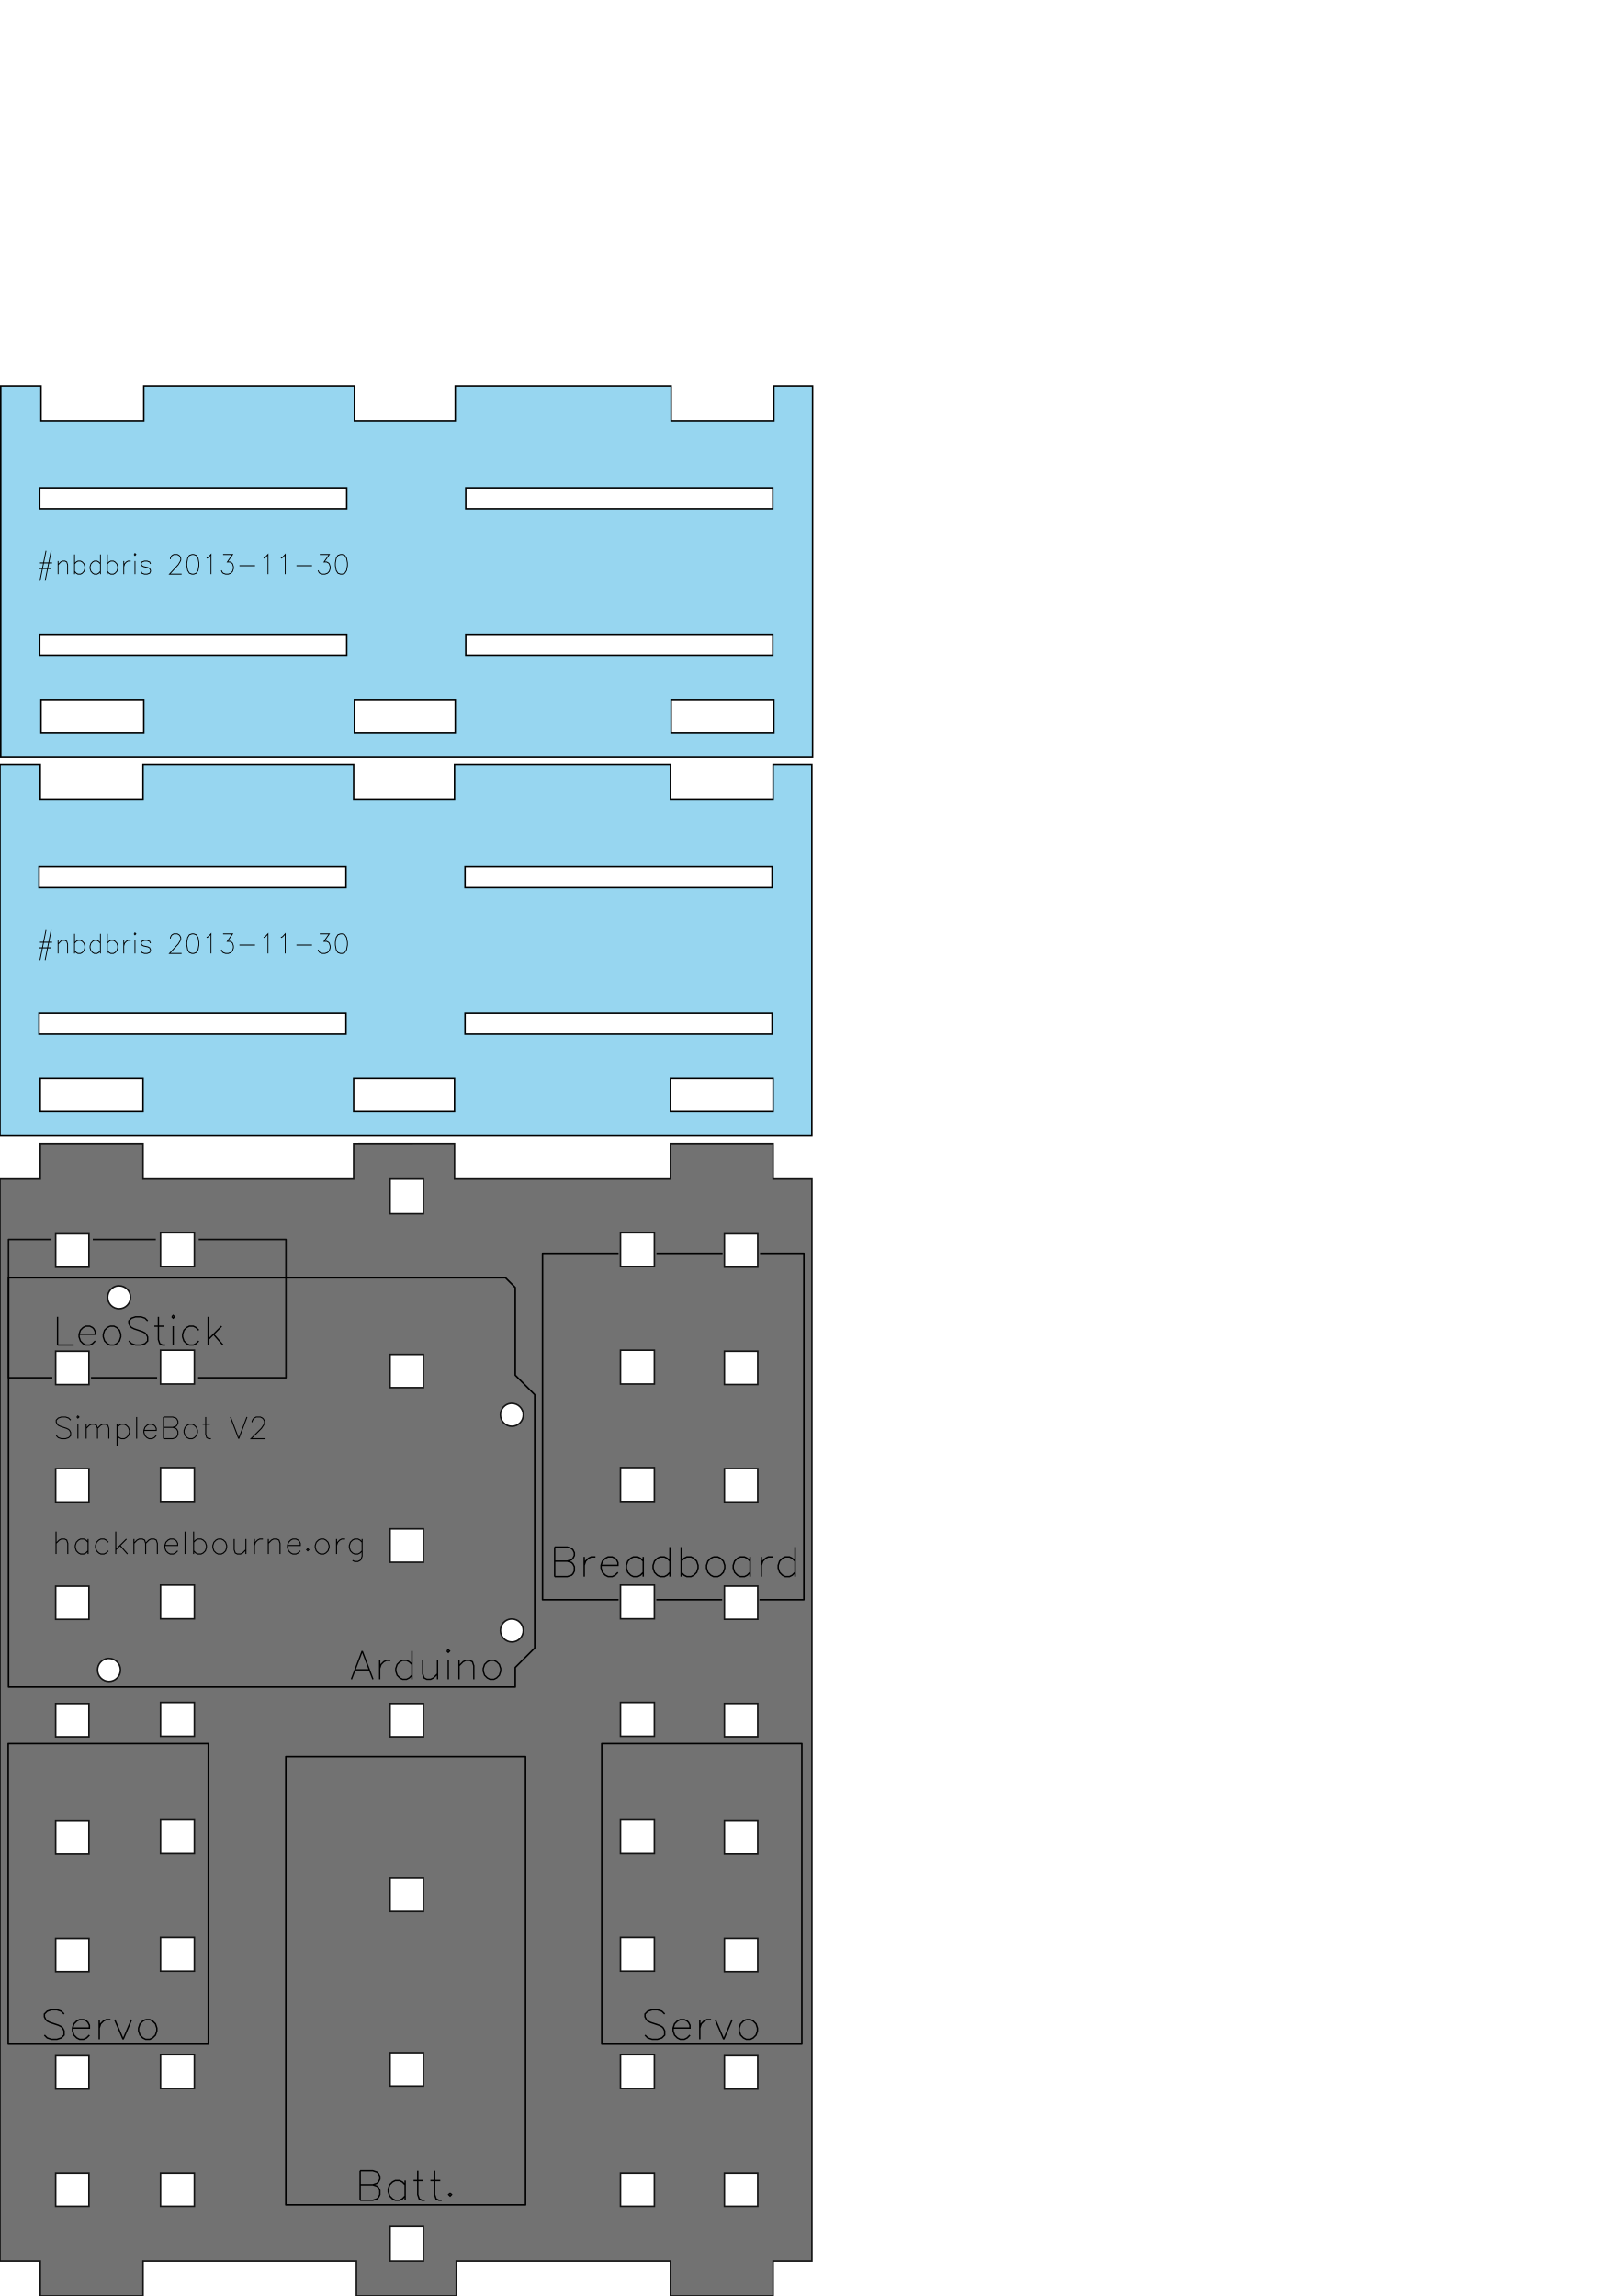
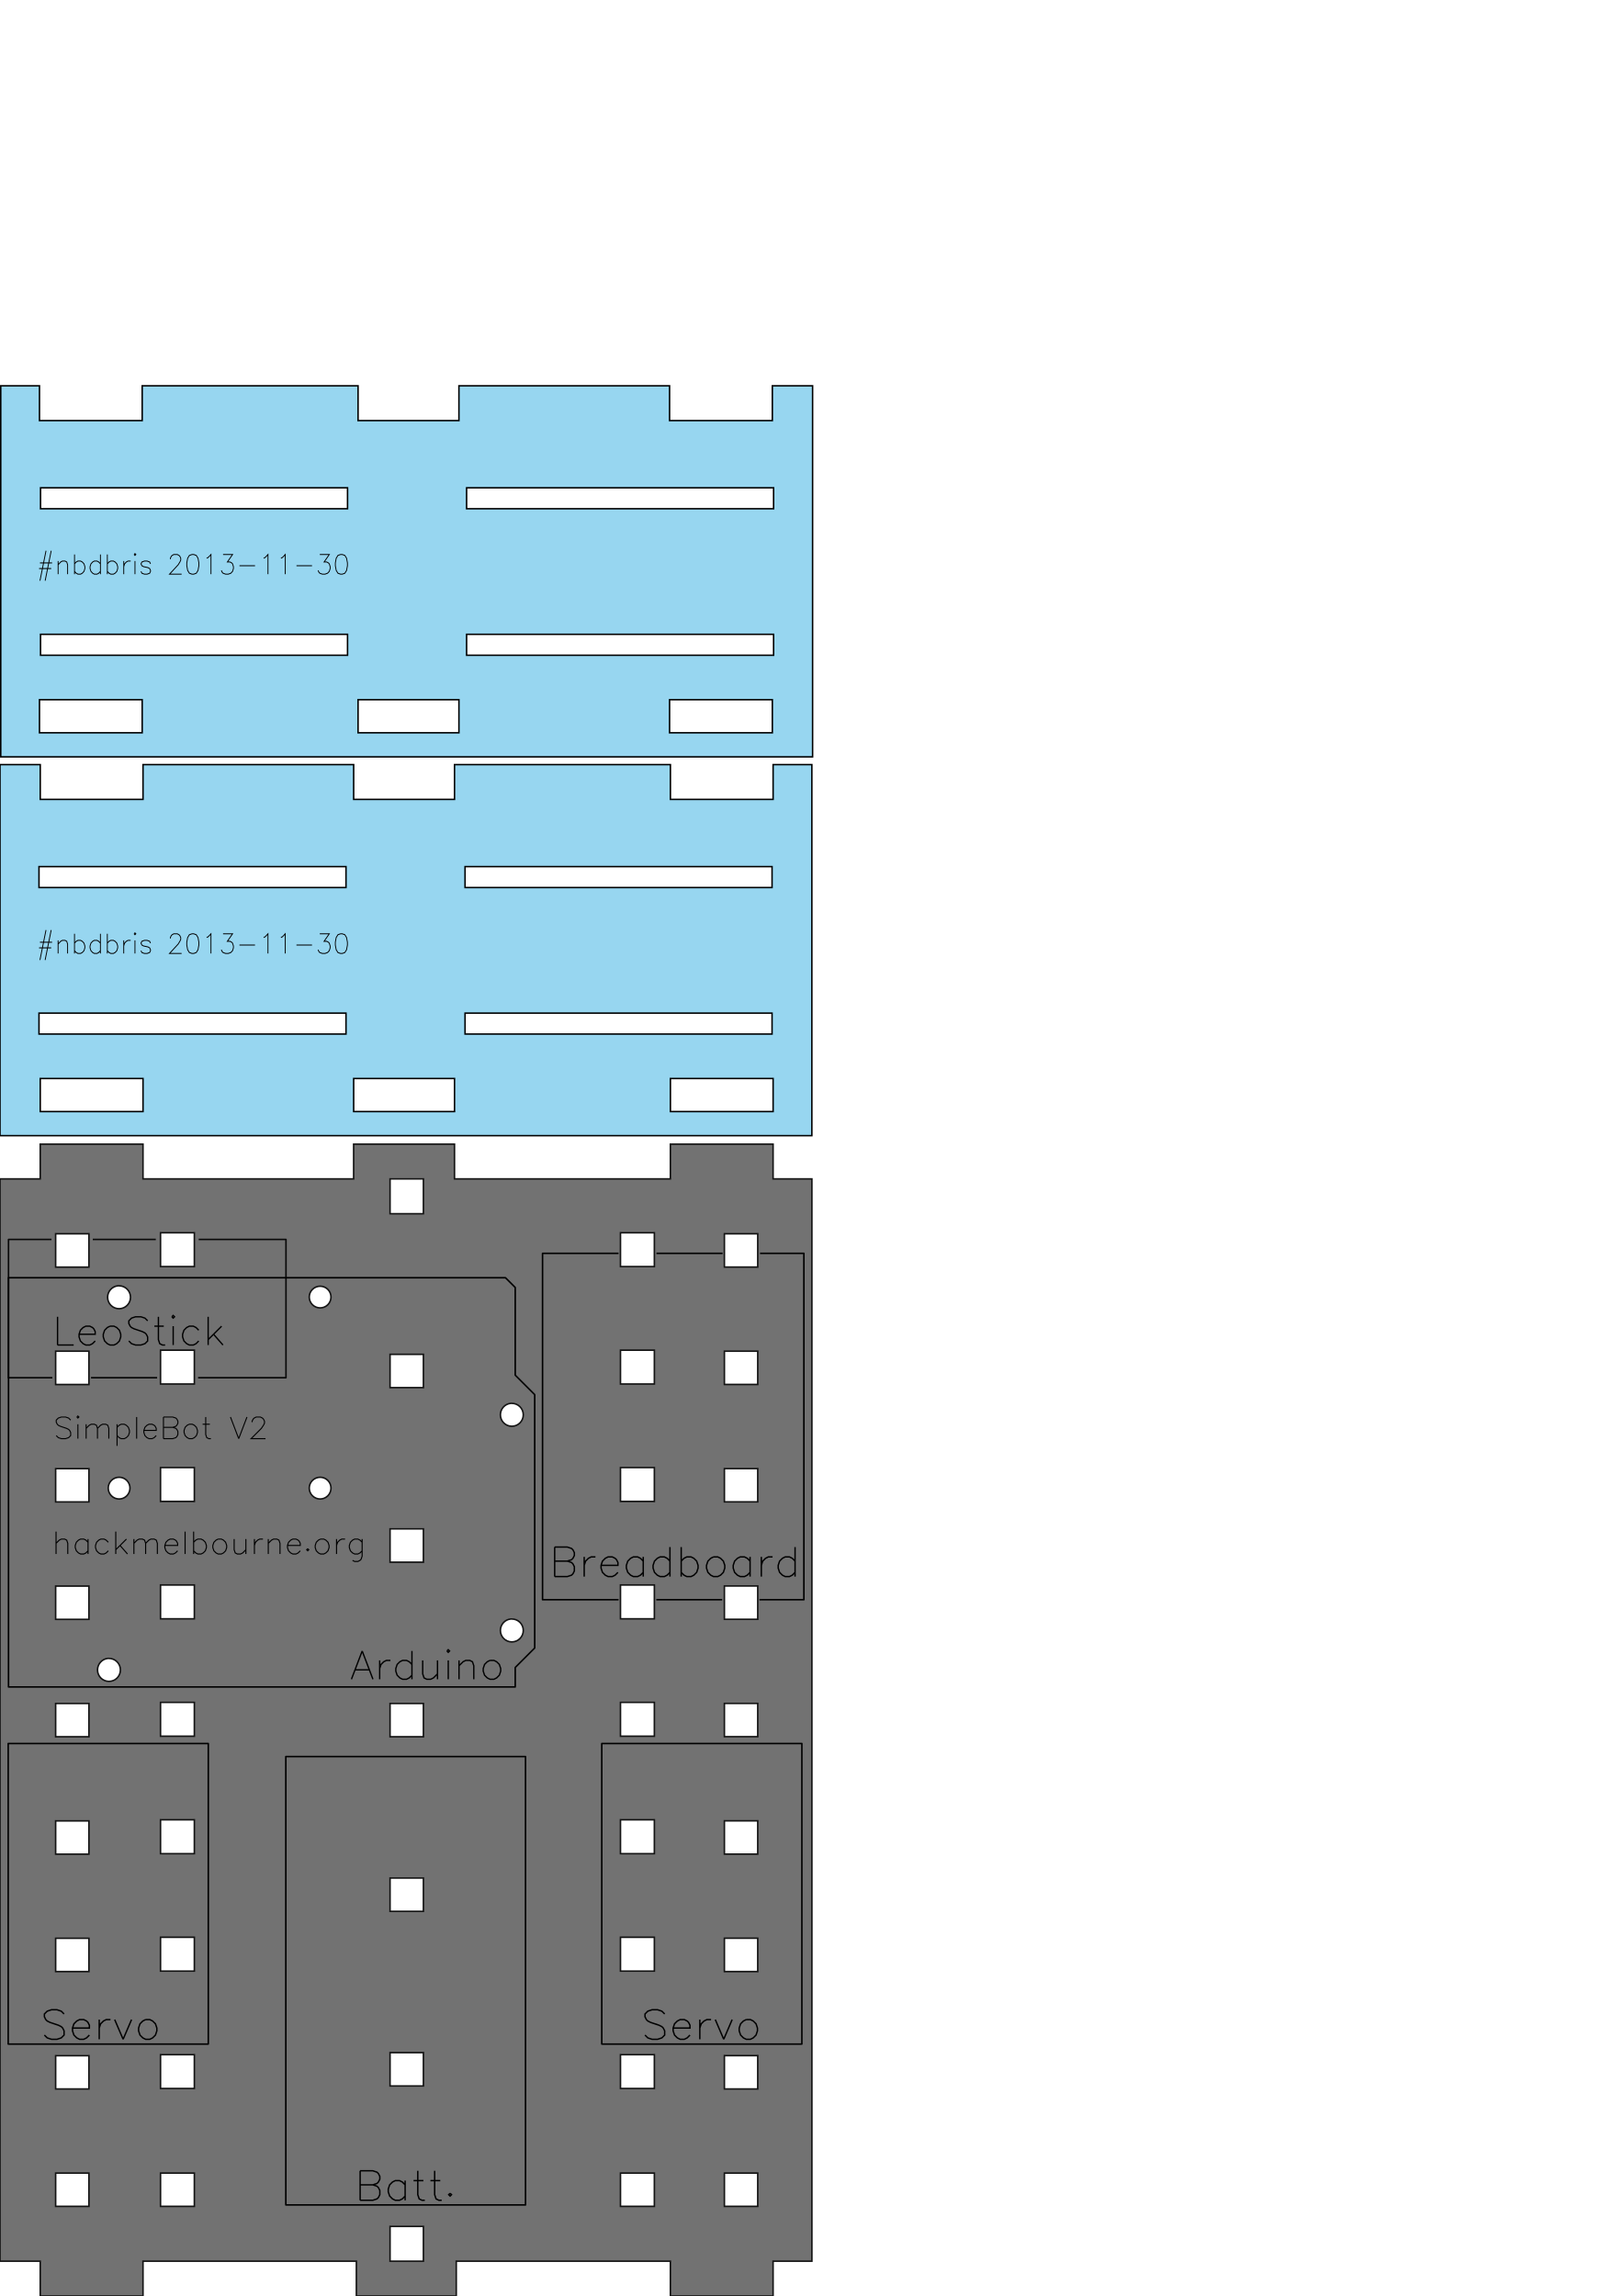
<svg xmlns="http://www.w3.org/2000/svg" version="1.1" id="svg2" height="1052.362" width="744.094">
  <defs id="defs4" />
  <g style="display:inline" transform="translate(53.14961,-51.39945)" id="layer1">
-     <path id="rect2992-7-6" d="m 108.925,575.817 0,15.937 -96.533,0 -0.001,-15.945 -47.094,0 0.002,15.945 -18.448,0 0,496.063 18.448,2e-4 0,15.945 47.094,0 0,-15.945 97.78,0 0,15.945 45.783,0 0,-15.945 98.125,-3e-4 0,15.945 47.062,0 0,-15.945 17.781,0 0,-496.063 -17.781,0 -7e-5,-15.945 -47.062,0 -2.2e-4,15.945 -98.936,0 2e-5,-15.953 z m 16.686,15.937 15.281,0 0,15.945 -15.281,0 z m -105.187,24.685 15.5,0 0,15.5 -15.5,0 z m 210.781,0 15.531,0 0,15.5 -15.531,0 z m -258.844,0.469 15.25,0 0,15.281 -15.25,0 z m 306.469,0 15.281,0 0,15.25 -15.281,0 z M 0.892,640.751 c 0.177,-0.018 0.35,0 0.531,0 2.901,0 5.25,2.349 5.25,5.25 0,2.901 -2.349,5.25 -5.25,5.25 -2.901,0 -5.25,-2.349 -5.25,-5.25 0,-2.72 2.07,-4.981 4.719,-5.25 z m 19.531,29.5 15.5,0 0,15.5 -15.5,0 z m 210.781,0 15.531,0 0,15.5 -15.531,0 z m -258.844,0.469 15.25,0 0,15.281 -15.25,0 z m 306.469,0 15.281,0 0,15.25 -15.281,0 z m -153.219,1.438 15.281,0 0,15.25 -15.281,0 z m 55.281,22.469 c 0.177,-0.018 0.35,0 0.531,0 2.901,0 5.25,2.349 5.25,5.25 0,2.901 -2.349,5.25 -5.25,5.25 -2.901,0 -5.25,-2.349 -5.25,-5.25 0,-2.72 2.07,-4.981 4.719,-5.25 z m -160.469,29.438 15.5,0 0,15.5 -15.5,0 z m 210.781,0 15.531,0 0,15.5 -15.531,0 z m 47.625,0.469 15.281,0 0,15.25 -15.281,0 z m -306.469,0.031 15.25,0 0,15.25 -15.25,0 z m 153.25,27.594 15.281,0 0,15.281 -15.281,0 z M 20.423,777.876 l 15.5,0 0,15.5 -15.5,0 z m 210.781,0 15.531,0 0,15.5 -15.531,0 z m 47.625,0.469 15.281,0 0,15.25 -15.281,0 z m -306.469,0.031 15.25,0 0,15.25 -15.25,0 z M 180.892,793.47 c 0.177,-0.018 0.35,0 0.531,0 2.901,0 5.25,2.349 5.25,5.25 0,2.901 -2.349,5.25 -5.25,5.25 -2.901,0 -5.25,-2.349 -5.25,-5.25 0,-2.72 2.07,-4.981 4.719,-5.25 z M -3.733,811.532 c 0.177,-0.018 0.35,0 0.531,0 2.901,0 5.25,2.38 5.25,5.281 0,2.901 -2.349,5.25 -5.25,5.25 -2.901,0 -5.25,-2.349 -5.25,-5.25 0,-2.72 2.07,-5.009 4.719,-5.281 z m 24.156,20.156 15.5,0 0,15.5 -15.5,0 z m 210.781,0 15.531,0 0,15.5 -15.531,0 z m 47.625,0.469 15.281,0 0,15.25 -15.281,0 z m -306.469,0.031 15.25,0 0,15.25 -15.25,0 z m 153.25,0 15.281,0 0,15.25 -15.281,0 z m -105.187,53.312 15.5,0 0,15.531 -15.5,0 z m 210.781,0 15.531,0 0,15.531 -15.531,0 z m 47.625,0.469 15.281,0 0,15.25 -15.281,0 z m -306.469,0.031 15.25,0 0,15.25 -15.25,0 z m 153.25,26.188 15.281,0 0,15.281 -15.281,0 z m -105.187,27.156 15.5,0 0,15.5 -15.5,0 z m 210.781,0 15.531,0 0,15.5 -15.531,0 z m 47.625,0.438 15.281,0 0,15.281 -15.281,0 z m -306.469,0.031 15.25,0 0,15.25 -15.25,0 z m 153.25,52.406 15.281,0 0,15.281 -15.281,0 z m -105.187,0.938 15.5,0 0,15.5 -15.5,0 z m 210.781,0 15.531,0 0,15.5 -15.531,0 z m 47.625,0.438 15.281,0 0,15.281 -15.281,0 z m -306.469,0.031 15.25,0 0,15.25 -15.25,0 z m 48.062,53.811 15.5,0 0,15.25 -15.5,0 z m 210.781,0 15.531,0 0,15.25 -15.531,0 z m -258.844,0 15.25,0 0,15.25 -15.25,9e-4 z m 306.469,0 15.281,0 0,15.25 -15.281,0 z m -153.219,24.435 15.281,0 0,15.945 -15.281,0 z" style="opacity:0.92;fill:#666666;fill-opacity:1;stroke:#000000;stroke-width:0.709;stroke-miterlimit:4;stroke-opacity:1;stroke-dasharray:none" />
+     <path style="opacity:0.92;fill:#666666;fill-opacity:1;stroke:#000000;stroke-width:0.709;stroke-miterlimit:4;stroke-opacity:1;stroke-dasharray:none" d="m 18.438,524.406 0,15.938 -18.438,0 0,496.062 18.438,0 0,15.969 47.094,0 0,-15.969 97.781,0 0,15.969 45.781,0 0,-15.969 98.125,0 0,15.969 47.062,0 0,-15.969 17.781,0 0,-496.062 -17.781,0 0,-15.938 -47.062,0 0,15.938 -98.938,0 0,-15.938 -46.219,0 0,15.938 -96.531,0 0,-15.938 -47.094,0 z m 160.312,15.938 15.281,0 0,15.969 -15.281,0 0,-15.969 z m -105.188,24.688 15.5,0 0,15.5 -15.5,0 0,-15.5 z m 210.781,0 15.531,0 0,15.5 -15.531,0 0,-15.5 z M 25.5,565.5 l 15.25,0 0,15.281 -15.25,0 0,-15.281 z m 306.469,0 15.281,0 0,15.25 -15.281,0 0,-15.25 z m -277.938,23.844 c 0.177,-0.018 0.35,0 0.531,0 2.901,0 5.25,2.349 5.25,5.25 0,2.901 -2.349,5.25 -5.25,5.25 -2.901,0 -5.25,-2.349 -5.25,-5.25 0,-2.72 2.07,-4.981 4.719,-5.25 z m 92.688,0.188 c 2.748,0 4.969,2.221 4.969,4.969 0,2.748 -2.221,4.969 -4.969,4.969 -2.748,0 -5,-2.221 -5,-4.969 0,-2.748 2.252,-4.969 5,-4.969 z m -73.156,29.312 15.5,0 0,15.5 -15.5,0 0,-15.5 z m 210.781,0 15.531,0 0,15.5 -15.531,0 0,-15.5 z M 25.5,619.312 l 15.25,0 0,15.281 -15.25,0 0,-15.281 z m 306.469,0 15.281,0 0,15.25 -15.281,0 0,-15.25 z M 178.75,620.75 l 15.281,0 0,15.25 -15.281,0 0,-15.25 z m 55.281,22.469 c 0.177,-0.018 0.35,0 0.531,0 2.901,0 5.25,2.349 5.25,5.25 0,2.901 -2.349,5.25 -5.25,5.25 -2.901,0 -5.25,-2.349 -5.25,-5.25 0,-2.72 2.07,-4.981 4.719,-5.25 z m -160.469,29.438 15.5,0 0,15.5 -15.5,0 0,-15.5 z m 210.781,0 15.531,0 0,15.5 -15.531,0 0,-15.5 z m 47.625,0.469 15.281,0 0,15.25 -15.281,0 0,-15.25 z M 25.5,673.156 l 15.25,0 0,15.25 -15.25,0 0,-15.25 z m 29.094,3.938 c 2.748,0 4.969,2.221 4.969,4.969 0,2.748 -2.221,5 -4.969,5 -2.748,0 -5,-2.252 -5,-5 0,-2.748 2.252,-4.969 5,-4.969 z m 92.125,0 c 2.748,0 4.969,2.221 4.969,4.969 0,2.748 -2.221,5 -4.969,5 -2.748,0 -5,-2.252 -5,-5 0,-2.748 2.252,-4.969 5,-4.969 z M 178.75,700.75 l 15.281,0 0,15.281 -15.281,0 0,-15.281 z m -105.188,25.719 15.5,0 0,15.5 -15.5,0 0,-15.5 z m 210.781,0 15.531,0 0,15.5 -15.531,0 0,-15.5 z m 47.625,0.469 15.281,0 0,15.25 -15.281,0 0,-15.25 z M 25.5,726.969 l 15.25,0 0,15.25 -15.25,0 0,-15.25 z m 208.531,15.094 c 0.177,-0.018 0.35,0 0.531,0 2.901,0 5.25,2.349 5.25,5.25 0,2.901 -2.349,5.25 -5.25,5.25 -2.901,0 -5.25,-2.349 -5.25,-5.25 0,-2.72 2.07,-4.981 4.719,-5.25 z m -184.625,18.062 c 0.177,-0.018 0.35,0 0.531,0 2.901,0 5.25,2.38 5.25,5.281 0,2.901 -2.349,5.25 -5.25,5.25 -2.901,0 -5.25,-2.349 -5.25,-5.25 0,-2.72 2.07,-5.009 4.719,-5.281 z m 24.156,20.156 15.5,0 0,15.5 -15.5,0 0,-15.5 z m 210.781,0 15.531,0 0,15.5 -15.531,0 0,-15.5 z m 47.625,0.469 15.281,0 0,15.25 -15.281,0 0,-15.25 z M 25.5,780.781 l 15.25,0 0,15.25 -15.25,0 0,-15.25 z m 153.25,0 15.281,0 0,15.25 -15.281,0 0,-15.25 z m -105.188,53.312 15.5,0 0,15.531 -15.5,0 0,-15.531 z m 210.781,0 15.531,0 0,15.531 -15.531,0 0,-15.531 z m 47.625,0.469 15.281,0 0,15.25 -15.281,0 0,-15.25 z M 25.5,834.594 l 15.25,0 0,15.25 -15.25,0 0,-15.25 z m 153.25,26.188 15.281,0 0,15.281 -15.281,0 0,-15.281 z m -105.188,27.156 15.5,0 0,15.5 -15.5,0 0,-15.5 z m 210.781,0 15.531,0 0,15.5 -15.531,0 0,-15.5 z m 47.625,0.438 15.281,0 0,15.281 -15.281,0 0,-15.281 z M 25.5,888.406 l 15.25,0 0,15.25 -15.25,0 0,-15.25 z m 153.25,52.406 15.281,0 0,15.281 -15.281,0 0,-15.281 z m -105.188,0.938 15.5,0 0,15.5 -15.5,0 0,-15.5 z m 210.781,0 15.531,0 0,15.5 -15.531,0 0,-15.5 z m 47.625,0.438 15.281,0 0,15.281 -15.281,0 0,-15.281 z M 25.5,942.219 l 15.25,0 0,15.25 -15.25,0 0,-15.25 z m 0,53.812 15.25,0 0,15.25 -15.25,0 0,-15.25 z m 48.062,0 15.5,0 0,15.25 -15.5,0 0,-15.25 z m 210.781,0 15.531,0 0,15.25 -15.531,0 0,-15.25 z m 47.625,0 15.281,0 0,15.25 -15.281,0 0,-15.25 z M 178.75,1020.469 l 15.281,0 0,15.937 -15.281,0 0,-15.937 z" transform="translate(-53.14961,51.39945)" id="rect2992-7-6" />
  </g>
  <g style="display:inline" id="layer2">
    <path id="rect4618" d="m 0,350.449 0,170.079 372.047,0 0,-170.079 -17.756,0 0,15.945 -47.062,0 0,-15.945 -98.936,0 0,15.945 -46.219,0 0,-15.945 -96.534,0 0,15.945 -47.094,0 0,-15.945 z m 17.87,46.753 140.688,0 0,9.594 -140.688,0 z m 195.25,0 140.688,0 0,9.594 -140.688,0 z m -195.25,67.156 140.688,0 0,9.594 -140.688,0 z m 195.25,0 140.688,0 0,9.594 -140.688,0 z m -194.673,29.969 47.094,0 0,15.156 -47.094,0 z m 143.628,0 46.219,0 0,15.156 -46.219,0 z m 145.155,0 47.062,0 0,15.156 -47.062,0 z" style="fill:#97d6f0;fill-opacity:1;stroke:#000000;stroke-width:0.677;stroke-miterlimit:4;stroke-dasharray:none;display:inline" />
-     <path id="rect4618-0" d="m 0.338,176.827 0,170.079 372.047,0 0,-170.079 -17.756,0 0,15.945 -47.062,0 0,-15.945 -98.936,0 0,15.945 -46.219,0 0,-15.945 -96.534,0 0,15.945 -47.094,0 0,-15.945 z m 17.87,46.753 140.688,0 0,9.594 -140.688,0 z m 195.25,0 140.688,0 0,9.594 -140.688,0 z m -195.25,67.156 140.688,0 0,9.594 -140.688,0 z m 195.25,0 140.688,0 0,9.594 -140.688,0 z m -194.673,29.969 47.094,0 0,15.156 -47.094,0 z m 143.628,0 46.219,0 0,15.156 -46.219,0 z m 145.155,0 47.062,0 0,15.156 -47.062,0 z" style="fill:#97d6f0;fill-opacity:1;stroke:#000000;stroke-width:0.677;stroke-miterlimit:4;stroke-dasharray:none;display:inline" />
+     <path id="rect4618-0" d="m 372.386,176.827 0,170.079 -372.047,0 0,-170.079 17.756,0 0,15.945 47.062,0 0,-15.945 98.936,0 0,15.945 46.219,0 0,-15.945 96.534,0 0,15.945 47.094,0 0,-15.945 z m -17.87,46.753 -140.688,0 0,9.594 140.688,0 z m -195.25,0 -140.688,0 0,9.594 140.688,0 z m 195.25,67.156 -140.688,0 0,9.594 140.688,0 z m -195.25,0 -140.688,0 0,9.594 140.688,0 z m 194.673,29.969 -47.094,0 0,15.156 47.094,0 z m -143.628,0 -46.219,0 0,15.156 46.219,0 z m -145.155,0 -47.062,0 0,15.156 47.062,0 z" style="fill:#97d6f0;fill-opacity:1;stroke:#000000;stroke-width:0.677;stroke-miterlimit:4;stroke-dasharray:none;display:inline" />
  </g>
  <g style="display:inline" id="layer3">
    <path id="path3132" d="m 3.898,773.207 232.217,0 0,-8.931 8.931,-8.931 0,-116.109 -8.931,-8.931 0,-40.191 -4.466,-4.466 -227.751,2e-5 z" style="fill:none;stroke:#000000;stroke-width:0.709;stroke-linecap:round;stroke-linejoin:round;stroke-miterlimit:4;stroke-opacity:1;stroke-dasharray:none" />
    <g id="g3867" transform="matrix(0.6162273,0,0,0.6162273,160.4347,764.1259)">
      <path id="path3869" transform="translate(9,0)" d="M 0,-12 -8,9 M 0,-12 8,9 M -5,2 5,2" style="fill:none;stroke:#000000" />
      <path id="path3871" transform="translate(25,0)" d="m -3,-5 0,14 m 0,-8 1,-3 2,-2 2,-1 3,0" style="fill:none;stroke:#000000" />
      <path id="path3873" transform="translate(40,0)" d="M 6,-12 6,9 M 6,-2 4,-4 2,-5 l -3,0 -2,1 -2,2 -1,3 0,2 1,3 2,2 2,1 3,0 2,-1 2,-2" style="fill:none;stroke:#000000" />
      <path id="path3875" transform="translate(59,0)" d="M -5,-5 -5,5 -4,8 -2,9 1,9 3,8 6,5 M 6,-5 6,9" style="fill:none;stroke:#000000" />
      <path id="path3877" transform="translate(73,0)" d="m -1,-12 1,1 1,-1 -1,-1 -1,1 m 1,7 0,14" style="fill:none;stroke:#000000" />
      <path id="path3879" transform="translate(86,0)" d="m -5,-5 0,14 m 0,-10 3,-3 2,-1 3,0 2,1 1,3 0,10" style="fill:none;stroke:#000000" />
      <path id="path3881" transform="translate(105,0)" d="m -1,-5 -2,1 -2,2 -1,3 0,2 1,3 2,2 2,1 L 2,9 4,8 6,6 7,3 7,1 6,-2 4,-4 2,-5 -1,-5" style="fill:none;stroke:#000000" />
    </g>
  </g>
  <g style="display:inline" id="layer5">
    <path style="fill:none;stroke:#000000;stroke-width:0.709;stroke-linejoin:round;stroke-miterlimit:4;stroke-opacity:1" d="m 300.827,574.469 30.32,0 m 17.16,0 20.094,0 0,158.745 -20.362,-0.002 m -17.095,0 -30.175,0 m -17.306,0 -34.832,0.002 0,-158.745 34.832,0" id="rect3901" />
    <g transform="matrix(0.6442376,0,0,0.6442376,251.6138,716.8164)" id="g3924">
      <path style="fill:none;stroke:#000000" d="m -7,-12 0,21 m 0,-21 9,0 3,1 1,1 1,2 0,2 -1,2 -1,1 -3,1 m -9,0 9,0 3,1 L 6,0 7,2 7,5 6,7 5,8 2,9 -7,9" transform="translate(11,0)" id="path3926" />
      <path style="fill:none;stroke:#000000" d="m -3,-5 0,14 m 0,-8 1,-3 2,-2 2,-1 3,0" transform="translate(28,0)" id="path3928" />
      <path style="fill:none;stroke:#000000" d="M -6,1 6,1 6,-1 5,-3 4,-4 2,-5 l -3,0 -2,1 -2,2 -1,3 0,2 1,3 2,2 2,1 3,0 2,-1 2,-2" transform="translate(43,0)" id="path3930" />
      <path style="fill:none;stroke:#000000" d="M 6,-5 6,9 M 6,-2 4,-4 2,-5 l -3,0 -2,1 -2,2 -1,3 0,2 1,3 2,2 2,1 3,0 2,-1 2,-2" transform="translate(61,0)" id="path3932" />
      <path style="fill:none;stroke:#000000" d="M 6,-12 6,9 M 6,-2 4,-4 2,-5 l -3,0 -2,1 -2,2 -1,3 0,2 1,3 2,2 2,1 3,0 2,-1 2,-2" transform="translate(80,0)" id="path3934" />
      <path style="fill:none;stroke:#000000" d="m -6,-12 0,21 m 0,-11 2,-2 2,-1 3,0 2,1 2,2 L 6,1 6,3 5,6 3,8 1,9 -2,9 -4,8 -6,6" transform="translate(100,0)" id="path3936" />
      <path style="fill:none;stroke:#000000" d="m -1,-5 -2,1 -2,2 -1,3 0,2 1,3 2,2 2,1 L 2,9 4,8 6,6 7,3 7,1 6,-2 4,-4 2,-5 -1,-5" transform="translate(118,0)" id="path3938" />
      <path style="fill:none;stroke:#000000" d="M 6,-5 6,9 M 6,-2 4,-4 2,-5 l -3,0 -2,1 -2,2 -1,3 0,2 1,3 2,2 2,1 3,0 2,-1 2,-2" transform="translate(137,0)" id="path3940" />
      <path style="fill:none;stroke:#000000" d="m -3,-5 0,14 m 0,-8 1,-3 2,-2 2,-1 3,0" transform="translate(154,0)" id="path3942" />
      <path style="fill:none;stroke:#000000" d="M 6,-12 6,9 M 6,-2 4,-4 2,-5 l -3,0 -2,1 -2,2 -1,3 0,2 1,3 2,2 2,1 3,0 2,-1 2,-2" transform="translate(169,0)" id="path3944" />
    </g>
  </g>
  <g style="display:inline" id="layer6">
    <rect y="799.125" x="275.775" height="137.758" width="91.697" id="rect3977" style="fill:none;stroke:#000000;stroke-width:0.7;stroke-linejoin:round;stroke-miterlimit:4;stroke-opacity:1;stroke-dasharray:none" />
    <g id="g4013" transform="matrix(0.6442376,0,0,0.6442376,293.649,928.8979)">
      <path id="path4015" transform="translate(10,0)" d="m 7,-9 -2,-2 -3,-1 -4,0 -3,1 -2,2 0,2 1,2 1,1 2,1 6,2 L 5,0 6,1 7,3 7,6 5,8 2,9 -2,9 -5,8 -7,6" style="fill:none;stroke:#000000" />
      <path id="path4017" transform="translate(29,0)" d="M -6,1 6,1 6,-1 5,-3 4,-4 2,-5 l -3,0 -2,1 -2,2 -1,3 0,2 1,3 2,2 2,1 3,0 2,-1 2,-2" style="fill:none;stroke:#000000" />
      <path id="path4019" transform="translate(45,0)" d="m -3,-5 0,14 m 0,-8 1,-3 2,-2 2,-1 3,0" style="fill:none;stroke:#000000" />
      <path id="path4021" transform="translate(59,0)" d="M -6,-5 0,9 M 6,-5 0,9" style="fill:none;stroke:#000000" />
      <path id="path4023" transform="translate(76,0)" d="m -1,-5 -2,1 -2,2 -1,3 0,2 1,3 2,2 2,1 L 2,9 4,8 6,6 7,3 7,1 6,-2 4,-4 2,-5 -1,-5" style="fill:none;stroke:#000000" />
    </g>
    <rect y="799.125" x="3.758" height="137.758" width="91.697" id="rect3977-7" style="fill:none;stroke:#000000;stroke-width:0.7;stroke-linejoin:round;stroke-miterlimit:4;stroke-opacity:1;stroke-dasharray:none;display:inline" />
    <g style="display:inline" id="g4013-7" transform="matrix(0.6442376,0,0,0.6442376,18.41125,928.8979)">
      <path id="path4015-2" transform="translate(10,0)" d="m 7,-9 -2,-2 -3,-1 -4,0 -3,1 -2,2 0,2 1,2 1,1 2,1 6,2 L 5,0 6,1 7,3 7,6 5,8 2,9 -2,9 -5,8 -7,6" style="fill:none;stroke:#000000" />
      <path id="path4017-0" transform="translate(29,0)" d="M -6,1 6,1 6,-1 5,-3 4,-4 2,-5 l -3,0 -2,1 -2,2 -1,3 0,2 1,3 2,2 2,1 3,0 2,-1 2,-2" style="fill:none;stroke:#000000" />
      <path id="path4019-3" transform="translate(45,0)" d="m -3,-5 0,14 m 0,-8 1,-3 2,-2 2,-1 3,0" style="fill:none;stroke:#000000" />
      <path id="path4021-6" transform="translate(59,0)" d="M -6,-5 0,9 M 6,-5 0,9" style="fill:none;stroke:#000000" />
      <path id="path4023-6" transform="translate(76,0)" d="m -1,-5 -2,1 -2,2 -1,3 0,2 1,3 2,2 2,1 L 2,9 4,8 6,6 7,3 7,1 6,-2 4,-4 2,-5 -1,-5" style="fill:none;stroke:#000000" />
    </g>
  </g>
  <g style="display:inline" id="layer7">
    <rect style="fill:none;stroke:#000000;stroke-width:0.709;stroke-linejoin:round;stroke-miterlimit:4;stroke-opacity:1;stroke-dasharray:none" id="rect4100" width="109.843" height="205.512" x="130.986" y="805.111" />
    <g transform="matrix(0.6442376,0,0,0.6442376,162.4649,1002.696)" id="g4841">
      <path style="fill:none;stroke:#000000" d="m -7,-12 0,21 m 0,-21 9,0 3,1 1,1 1,2 0,2 -1,2 -1,1 -3,1 m -9,0 9,0 3,1 L 6,0 7,2 7,5 6,7 5,8 2,9 -7,9" transform="translate(11,0)" id="path4843" />
      <path style="fill:none;stroke:#000000" d="M 6,-5 6,9 M 6,-2 4,-4 2,-5 l -3,0 -2,1 -2,2 -1,3 0,2 1,3 2,2 2,1 3,0 2,-1 2,-2" transform="translate(30,0)" id="path4845" />
      <path style="fill:none;stroke:#000000" d="M 0,-12 0,5 1,8 3,9 5,9 m -8,-14 7,0" transform="translate(45,0)" id="path4847" />
      <path style="fill:none;stroke:#000000" d="M 0,-12 0,5 1,8 3,9 5,9 m -8,-14 7,0" transform="translate(57,0)" id="path4849" />
      <path style="fill:none;stroke:#000000" d="M 0,4 -1,5 0,6 1,5 0,4" transform="translate(68,0)" id="path4851" />
    </g>
  </g>
  <g style="display:inline" id="layer8">
    <path id="rect5035" d="m 42.52,568.095 28.873,-1e-4 m 19.67,1e-4 39.992,-3.2e-4 0,63.378 -40.27,0 m -18.778,0 -30.304,0 m -17.715,0 -20.091,0 0,-63.378 19.7,3.2e-4" style="opacity:0.92;fill:none;stroke:#000000;stroke-width:0.709;stroke-linejoin:round;stroke-miterlimit:4;stroke-opacity:1" />
    <g id="g5095" transform="matrix(0.6162273,0,0,0.6162273,23.90892,610.9346)">
      <path id="path5097" transform="translate(10,0)" d="M -6,-12 -6,9 M -6,9 6,9" style="fill:none;stroke:#000000" />
      <path id="path5099" transform="translate(26,0)" d="M -6,1 6,1 6,-1 5,-3 4,-4 2,-5 l -3,0 -2,1 -2,2 -1,3 0,2 1,3 2,2 2,1 3,0 2,-1 2,-2" style="fill:none;stroke:#000000" />
      <path id="path5101" transform="translate(44,0)" d="m -1,-5 -2,1 -2,2 -1,3 0,2 1,3 2,2 2,1 L 2,9 4,8 6,6 7,3 7,1 6,-2 4,-4 2,-5 -1,-5" style="fill:none;stroke:#000000" />
      <path id="path5103" transform="translate(64,0)" d="m 7,-9 -2,-2 -3,-1 -4,0 -3,1 -2,2 0,2 1,2 1,1 2,1 6,2 L 5,0 6,1 7,3 7,6 5,8 2,9 -2,9 -5,8 -7,6" style="fill:none;stroke:#000000" />
      <path id="path5105" transform="translate(79,0)" d="M 0,-12 0,5 1,8 3,9 5,9 m -8,-14 7,0" style="fill:none;stroke:#000000" />
      <path id="path5107" transform="translate(90,0)" d="m -1,-12 1,1 1,-1 -1,-1 -1,1 m 1,7 0,14" style="fill:none;stroke:#000000" />
      <path id="path5109" transform="translate(103,0)" d="m 6,-2 -2,-2 -2,-1 -3,0 -2,1 -2,2 -1,3 0,2 1,3 2,2 2,1 3,0 2,-1 2,-2" style="fill:none;stroke:#000000" />
      <path id="path5111" transform="translate(121,0)" d="M -5,-12 -5,9 M 5,-5 -5,5 m 4,-4 7,8" style="fill:none;stroke:#000000" />
    </g>
  </g>
  <g id="layer9" style="display:inline">
    <g id="g5473" transform="matrix(0.4724409,0,0,0.4724409,24.35479,655.1572)">
      <path id="path5475" transform="translate(10,0)" d="m 7,-9 -2,-2 -3,-1 -4,0 -3,1 -2,2 0,2 1,2 1,1 2,1 6,2 L 5,0 6,1 7,3 7,6 5,8 2,9 -2,9 -5,8 -7,6" style="fill:none;stroke:#000000" />
      <path id="path5477" transform="translate(24,0)" d="m -1,-12 1,1 1,-1 -1,-1 -1,1 m 1,7 0,14" style="fill:none;stroke:#000000" />
      <path id="path5479" transform="translate(43,0)" d="m -11,-5 0,14 m 0,-10 3,-3 2,-1 3,0 2,1 1,3 0,10 m 0,-10 3,-3 2,-1 3,0 2,1 1,3 0,10" style="fill:none;stroke:#000000" />
      <path id="path5481" transform="translate(68,0)" d="m -6,-5 0,21 m 0,-18 2,-2 2,-1 3,0 2,1 2,2 L 6,1 6,3 5,6 3,8 1,9 -2,9 -4,8 -6,6" style="fill:none;stroke:#000000" />
      <path id="path5483" transform="translate(81,0)" d="M 0,-12 0,9" style="fill:none;stroke:#000000" />
      <path id="path5485" transform="translate(94,0)" d="M -6,1 6,1 6,-1 5,-3 4,-4 2,-5 l -3,0 -2,1 -2,2 -1,3 0,2 1,3 2,2 2,1 3,0 2,-1 2,-2" style="fill:none;stroke:#000000" />
      <path id="path5487" transform="translate(114,0)" d="m -7,-12 0,21 m 0,-21 9,0 3,1 1,1 1,2 0,2 -1,2 -1,1 -3,1 m -9,0 9,0 3,1 L 6,0 7,2 7,5 6,7 5,8 2,9 -7,9" style="fill:none;stroke:#000000" />
      <path id="path5489" transform="translate(133,0)" d="m -1,-5 -2,1 -2,2 -1,3 0,2 1,3 2,2 2,1 L 2,9 4,8 6,6 7,3 7,1 6,-2 4,-4 2,-5 -1,-5" style="fill:none;stroke:#000000" />
      <path id="path5491" transform="translate(148,0)" d="M 0,-12 0,5 1,8 3,9 5,9 m -8,-14 7,0" style="fill:none;stroke:#000000" />
      <path id="path5493" transform="translate(163,0)" d="" style="fill:none;stroke:#000000" />
      <path id="path5495" transform="translate(180,0)" d="M -8,-12 0,9 M 8,-12 0,9" style="fill:none;stroke:#000000" />
      <path id="path5497" transform="translate(199,0)" d="m -6,-7 0,-1 1,-2 1,-1 2,-1 4,0 2,1 1,1 1,2 0,2 L 5,-4 3,-1 -7,9 7,9" style="fill:none;stroke:#000000" />
    </g>
    <g transform="matrix(0.488732,0,0,0.488732,23.73081,707.8697)" id="g5657">
      <path style="fill:none;stroke:#000000" d="m -5,-12 0,21 m 0,-10 3,-3 2,-1 3,0 2,1 1,3 0,10" transform="translate(9,0)" id="path5659" />
      <path style="fill:none;stroke:#000000" d="M 6,-5 6,9 M 6,-2 4,-4 2,-5 l -3,0 -2,1 -2,2 -1,3 0,2 1,3 2,2 2,1 3,0 2,-1 2,-2" transform="translate(28,0)" id="path5661" />
      <path style="fill:none;stroke:#000000" d="m 6,-2 -2,-2 -2,-1 -3,0 -2,1 -2,2 -1,3 0,2 1,3 2,2 2,1 3,0 2,-1 2,-2" transform="translate(47,0)" id="path5663" />
      <path style="fill:none;stroke:#000000" d="M -5,-12 -5,9 M 5,-5 -5,5 m 4,-4 7,8" transform="translate(65,0)" id="path5665" />
      <path style="fill:none;stroke:#000000" d="m -11,-5 0,14 m 0,-10 3,-3 2,-1 3,0 2,1 1,3 0,10 m 0,-10 3,-3 2,-1 3,0 2,1 1,3 0,10" transform="translate(88,0)" id="path5667" />
      <path style="fill:none;stroke:#000000" d="M -6,1 6,1 6,-1 5,-3 4,-4 2,-5 l -3,0 -2,1 -2,2 -1,3 0,2 1,3 2,2 2,1 3,0 2,-1 2,-2" transform="translate(112,0)" id="path5669" />
      <path style="fill:none;stroke:#000000" d="M 0,-12 0,9" transform="translate(125,0)" id="path5671" />
      <path style="fill:none;stroke:#000000" d="m -6,-12 0,21 m 0,-11 2,-2 2,-1 3,0 2,1 2,2 L 6,1 6,3 5,6 3,8 1,9 -2,9 -4,8 -6,6" transform="translate(139,0)" id="path5673" />
      <path style="fill:none;stroke:#000000" d="m -1,-5 -2,1 -2,2 -1,3 0,2 1,3 2,2 2,1 L 2,9 4,8 6,6 7,3 7,1 6,-2 4,-4 2,-5 -1,-5" transform="translate(157,0)" id="path5675" />
      <path style="fill:none;stroke:#000000" d="M -5,-5 -5,5 -4,8 -2,9 1,9 3,8 6,5 M 6,-5 6,9" transform="translate(176,0)" id="path5677" />
      <path style="fill:none;stroke:#000000" d="m -3,-5 0,14 m 0,-8 1,-3 2,-2 2,-1 3,0" transform="translate(193,0)" id="path5679" />
      <path style="fill:none;stroke:#000000" d="m -5,-5 0,14 m 0,-10 3,-3 2,-1 3,0 2,1 1,3 0,10" transform="translate(208,0)" id="path5681" />
      <path style="fill:none;stroke:#000000" d="M -6,1 6,1 6,-1 5,-3 4,-4 2,-5 l -3,0 -2,1 -2,2 -1,3 0,2 1,3 2,2 2,1 3,0 2,-1 2,-2" transform="translate(227,0)" id="path5683" />
      <path style="fill:none;stroke:#000000" d="M 0,4 -1,5 0,6 1,5 0,4" transform="translate(240,0)" id="path5685" />
      <path style="fill:none;stroke:#000000" d="m -1,-5 -2,1 -2,2 -1,3 0,2 1,3 2,2 2,1 L 2,9 4,8 6,6 7,3 7,1 6,-2 4,-4 2,-5 -1,-5" transform="translate(253,0)" id="path5687" />
      <path style="fill:none;stroke:#000000" d="m -3,-5 0,14 m 0,-8 1,-3 2,-2 2,-1 3,0" transform="translate(270,0)" id="path5689" />
      <path style="fill:none;stroke:#000000" d="m 6,-5 0,16 -1,3 -1,1 -2,1 -3,0 -2,-1 M 6,-2 4,-4 2,-5 l -3,0 -2,1 -2,2 -1,3 0,2 1,3 2,2 2,1 3,0 2,-1 2,-2" transform="translate(285,0)" id="path5691" />
    </g>
    <g id="g5887" transform="matrix(0.3957933,0,0,0.4294918,16.72672,433.1531)">
      <path id="path5889" transform="translate(10,0)" d="M 1,-16 -6,16 M 7,-16 0,16 M -6,-3 8,-3 M -7,3 7,3" style="fill:none;stroke:#000000" />
      <path id="path5891" transform="translate(30,0)" d="m -5,-5 0,14 m 0,-10 3,-3 2,-1 3,0 2,1 1,3 0,10" style="fill:none;stroke:#000000" />
      <path id="path5893" transform="translate(50,0)" d="m -6,-12 0,21 m 0,-11 2,-2 2,-1 3,0 2,1 2,2 L 6,1 6,3 5,6 3,8 1,9 -2,9 -4,8 -6,6" style="fill:none;stroke:#000000" />
      <path id="path5895" transform="translate(68,0)" d="M 6,-12 6,9 M 6,-2 4,-4 2,-5 l -3,0 -2,1 -2,2 -1,3 0,2 1,3 2,2 2,1 3,0 2,-1 2,-2" style="fill:none;stroke:#000000" />
      <path id="path5897" transform="translate(88,0)" d="m -6,-12 0,21 m 0,-11 2,-2 2,-1 3,0 2,1 2,2 L 6,1 6,3 5,6 3,8 1,9 -2,9 -4,8 -6,6" style="fill:none;stroke:#000000" />
      <path id="path5899" transform="translate(104,0)" d="m -3,-5 0,14 m 0,-8 1,-3 2,-2 2,-1 3,0" style="fill:none;stroke:#000000" />
      <path id="path5901" transform="translate(114,0)" d="m -1,-12 1,1 1,-1 -1,-1 -1,1 m 1,7 0,14" style="fill:none;stroke:#000000" />
      <path id="path5903" transform="translate(126,0)" d="m 6,-2 -1,-2 -3,-1 -3,0 -3,1 -1,2 1,2 2,1 L 3,2 5,3 6,5 6,6 5,8 2,9 -1,9 -4,8 -5,6" style="fill:none;stroke:#000000" />
      <path id="path5905" transform="translate(143,0)" d="" style="fill:none;stroke:#000000" />
      <path id="path5907" transform="translate(161,0)" d="m -6,-7 0,-1 1,-2 1,-1 2,-1 4,0 2,1 1,1 1,2 0,2 L 5,-4 3,-1 -7,9 7,9" style="fill:none;stroke:#000000" />
      <path id="path5909" transform="translate(181,0)" d="m -1,-12 -3,1 -2,3 -1,5 0,3 1,5 2,3 3,1 2,0 3,-1 2,-3 1,-5 0,-3 -1,-5 -2,-3 -3,-1 -2,0" style="fill:none;stroke:#000000" />
      <path id="path5911" transform="translate(201,0)" d="m -4,-8 2,-1 3,-3 0,21" style="fill:none;stroke:#000000" />
      <path id="path5913" transform="translate(221,0)" d="m -5,-12 11,0 -6,8 3,0 2,1 1,1 L 7,1 7,3 6,6 4,8 1,9 -2,9 -5,8 -6,7 -7,5" style="fill:none;stroke:#000000" />
      <path id="path5915" transform="translate(244,0)" d="M -9,0 9,0" style="fill:none;stroke:#000000" />
      <path id="path5917" transform="translate(267,0)" d="m -4,-8 2,-1 3,-3 0,21" style="fill:none;stroke:#000000" />
      <path id="path5919" transform="translate(287,0)" d="m -4,-8 2,-1 3,-3 0,21" style="fill:none;stroke:#000000" />
      <path id="path5921" transform="translate(310,0)" d="M -9,0 9,0" style="fill:none;stroke:#000000" />
      <path id="path5923" transform="translate(333,0)" d="m -5,-12 11,0 -6,8 3,0 2,1 1,1 L 7,1 7,3 6,6 4,8 1,9 -2,9 -5,8 -6,7 -7,5" style="fill:none;stroke:#000000" />
      <path id="path5925" transform="translate(353,0)" d="m -1,-12 -3,1 -2,3 -1,5 0,3 1,5 2,3 3,1 2,0 3,-1 2,-3 1,-5 0,-3 -1,-5 -2,-3 -3,-1 -2,0" style="fill:none;stroke:#000000" />
    </g>
    <g id="g5887-3" transform="matrix(0.3957933,0,0,0.4294918,16.73531,259.3012)">
      <path id="path5889-1" transform="translate(10,0)" d="M 1,-16 -6,16 M 7,-16 0,16 M -6,-3 8,-3 M -7,3 7,3" style="fill:none;stroke:#000000" />
      <path id="path5891-3" transform="translate(30,0)" d="m -5,-5 0,14 m 0,-10 3,-3 2,-1 3,0 2,1 1,3 0,10" style="fill:none;stroke:#000000" />
      <path id="path5893-6" transform="translate(50,0)" d="m -6,-12 0,21 m 0,-11 2,-2 2,-1 3,0 2,1 2,2 L 6,1 6,3 5,6 3,8 1,9 -2,9 -4,8 -6,6" style="fill:none;stroke:#000000" />
      <path id="path5895-7" transform="translate(68,0)" d="M 6,-12 6,9 M 6,-2 4,-4 2,-5 l -3,0 -2,1 -2,2 -1,3 0,2 1,3 2,2 2,1 3,0 2,-1 2,-2" style="fill:none;stroke:#000000" />
      <path id="path5897-7" transform="translate(88,0)" d="m -6,-12 0,21 m 0,-11 2,-2 2,-1 3,0 2,1 2,2 L 6,1 6,3 5,6 3,8 1,9 -2,9 -4,8 -6,6" style="fill:none;stroke:#000000" />
      <path id="path5899-4" transform="translate(104,0)" d="m -3,-5 0,14 m 0,-8 1,-3 2,-2 2,-1 3,0" style="fill:none;stroke:#000000" />
      <path id="path5901-9" transform="translate(114,0)" d="m -1,-12 1,1 1,-1 -1,-1 -1,1 m 1,7 0,14" style="fill:none;stroke:#000000" />
      <path id="path5903-3" transform="translate(126,0)" d="m 6,-2 -1,-2 -3,-1 -3,0 -3,1 -1,2 1,2 2,1 L 3,2 5,3 6,5 6,6 5,8 2,9 -1,9 -4,8 -5,6" style="fill:none;stroke:#000000" />
      <path id="path5905-3" transform="translate(143,0)" d="" style="fill:none;stroke:#000000" />
      <path id="path5907-7" transform="translate(161,0)" d="m -6,-7 0,-1 1,-2 1,-1 2,-1 4,0 2,1 1,1 1,2 0,2 L 5,-4 3,-1 -7,9 7,9" style="fill:none;stroke:#000000" />
      <path id="path5909-0" transform="translate(181,0)" d="m -1,-12 -3,1 -2,3 -1,5 0,3 1,5 2,3 3,1 2,0 3,-1 2,-3 1,-5 0,-3 -1,-5 -2,-3 -3,-1 -2,0" style="fill:none;stroke:#000000" />
      <path id="path5911-1" transform="translate(201,0)" d="m -4,-8 2,-1 3,-3 0,21" style="fill:none;stroke:#000000" />
      <path id="path5913-6" transform="translate(221,0)" d="m -5,-12 11,0 -6,8 3,0 2,1 1,1 L 7,1 7,3 6,6 4,8 1,9 -2,9 -5,8 -6,7 -7,5" style="fill:none;stroke:#000000" />
      <path id="path5915-9" transform="translate(244,0)" d="M -9,0 9,0" style="fill:none;stroke:#000000" />
      <path id="path5917-2" transform="translate(267,0)" d="m -4,-8 2,-1 3,-3 0,21" style="fill:none;stroke:#000000" />
      <path id="path5919-1" transform="translate(287,0)" d="m -4,-8 2,-1 3,-3 0,21" style="fill:none;stroke:#000000" />
      <path id="path5921-2" transform="translate(310,0)" d="M -9,0 9,0" style="fill:none;stroke:#000000" />
      <path id="path5923-4" transform="translate(333,0)" d="m -5,-12 11,0 -6,8 3,0 2,1 1,1 L 7,1 7,3 6,6 4,8 1,9 -2,9 -5,8 -6,7 -7,5" style="fill:none;stroke:#000000" />
      <path id="path5925-8" transform="translate(353,0)" d="m -1,-12 -3,1 -2,3 -1,5 0,3 1,5 2,3 3,1 2,0 3,-1 2,-3 1,-5 0,-3 -1,-5 -2,-3 -3,-1 -2,0" style="fill:none;stroke:#000000" />
    </g>
  </g>
</svg>
